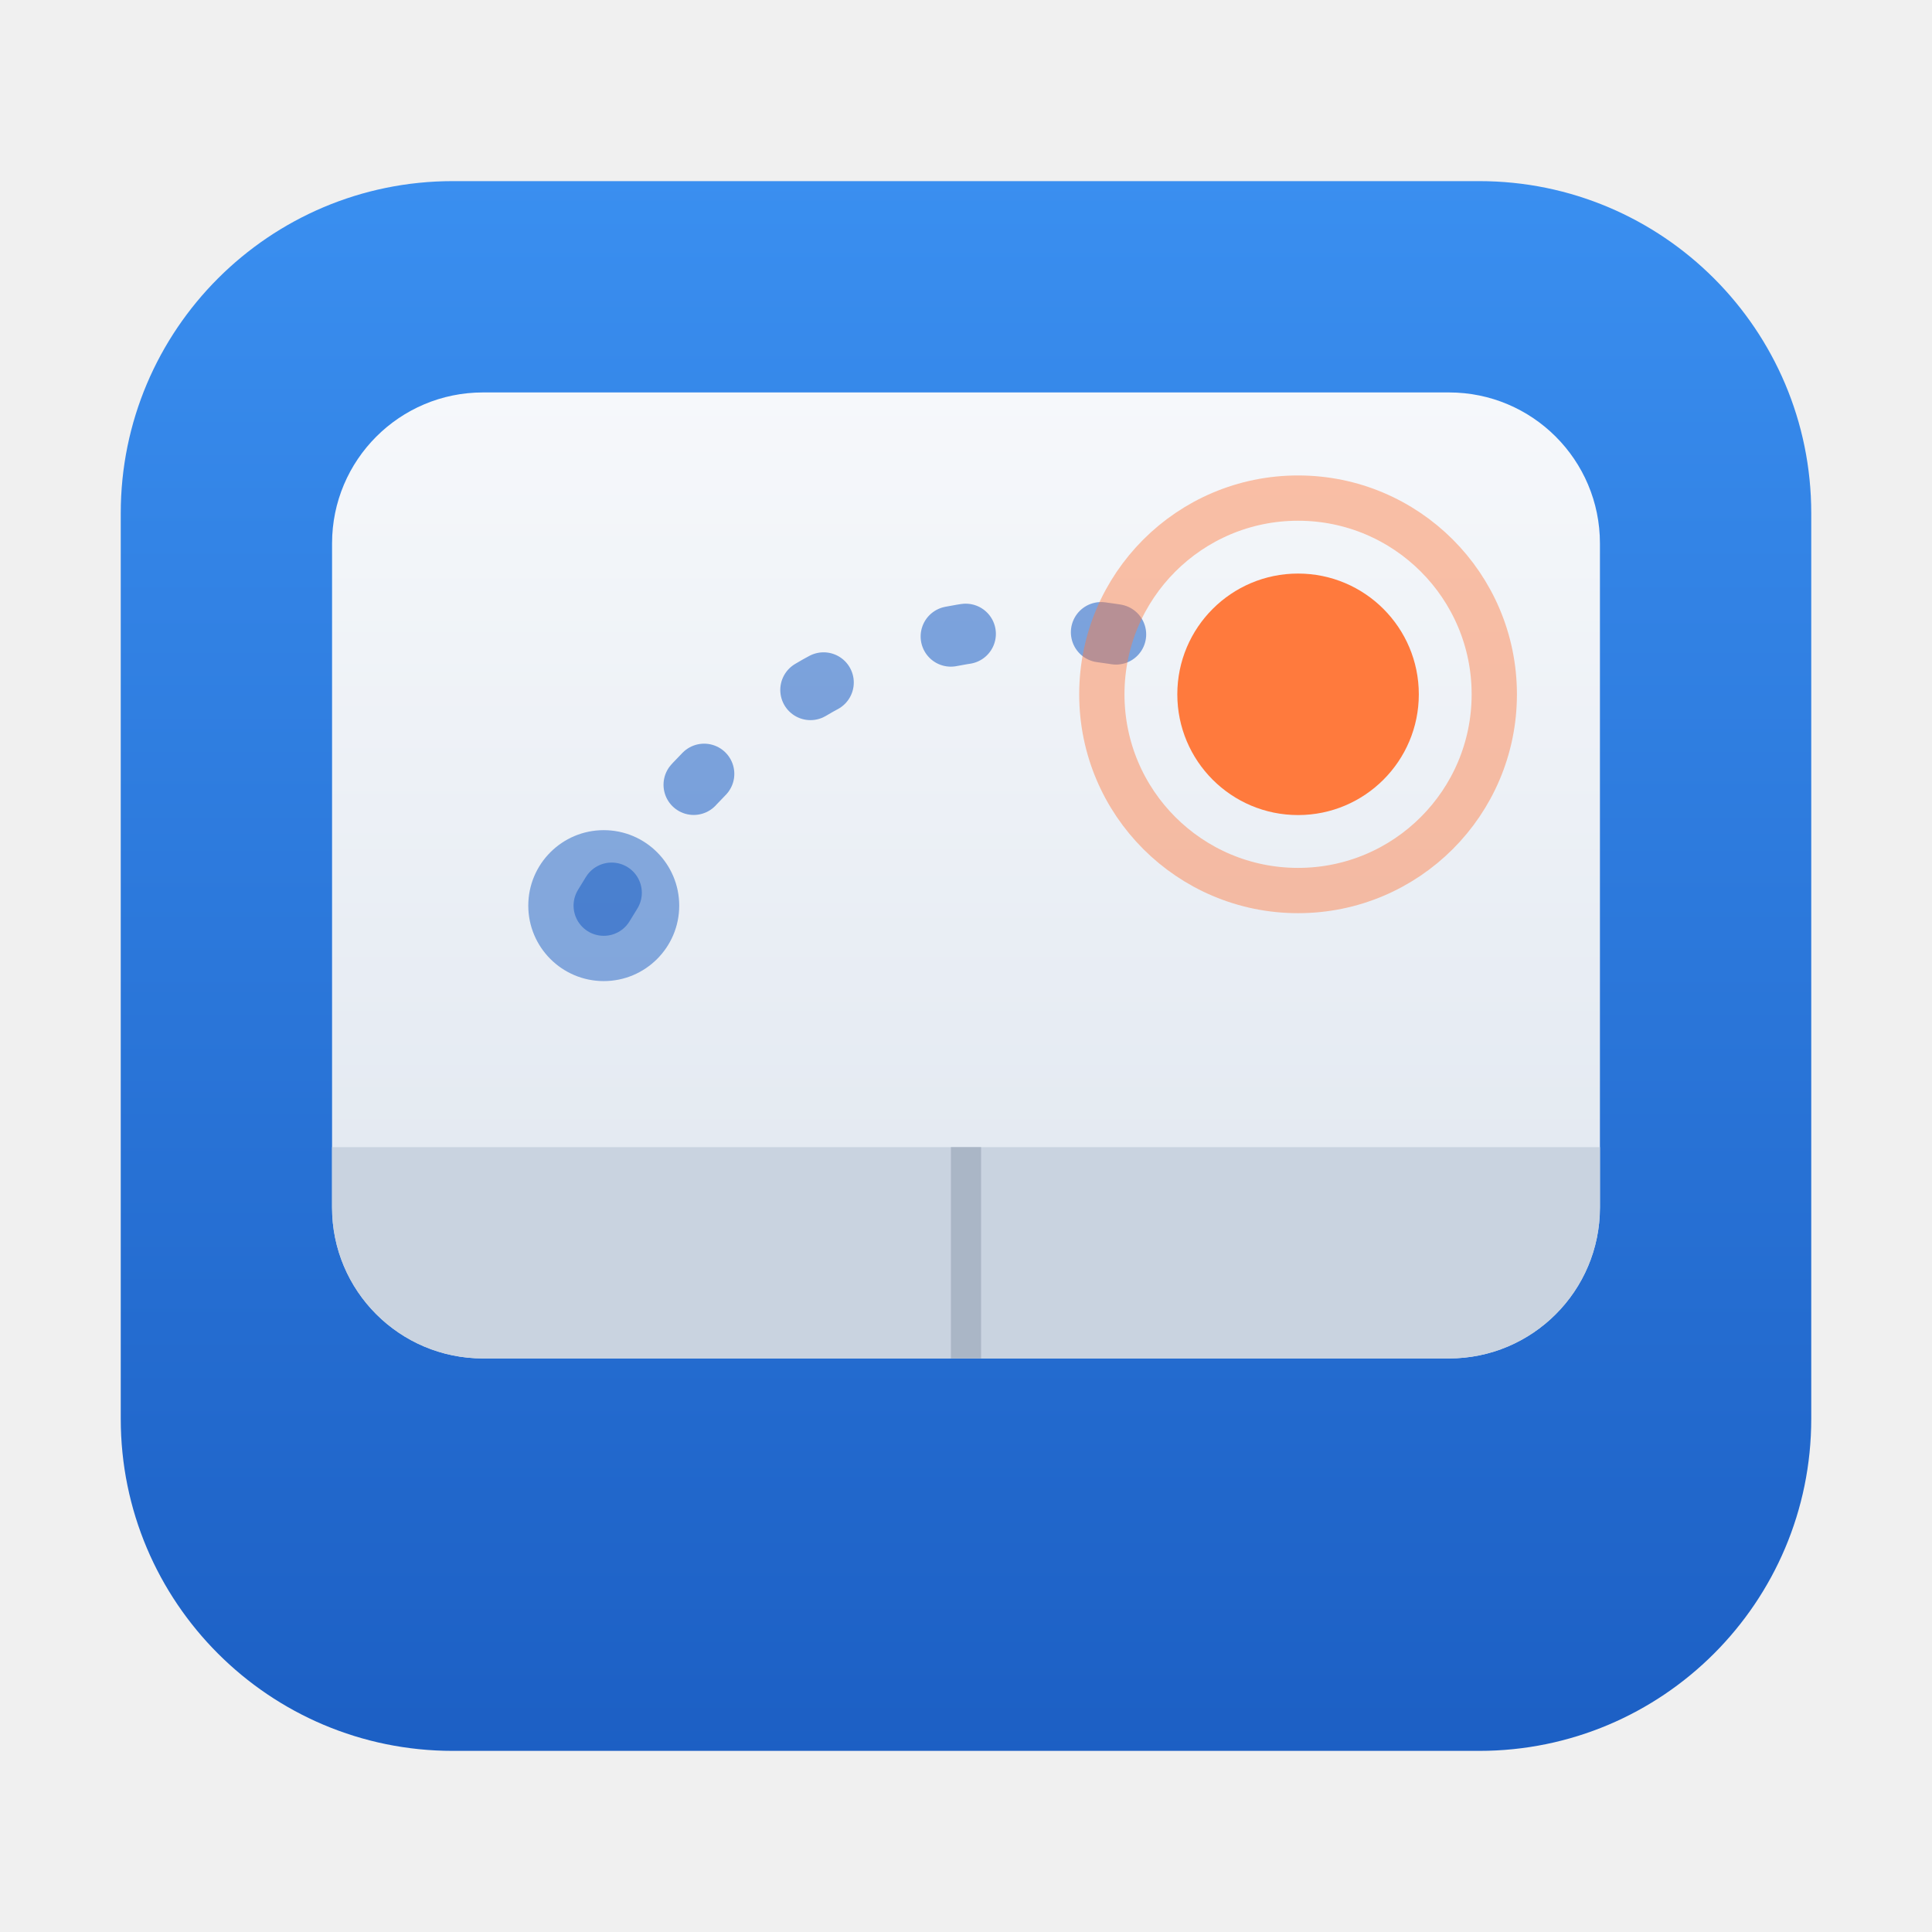
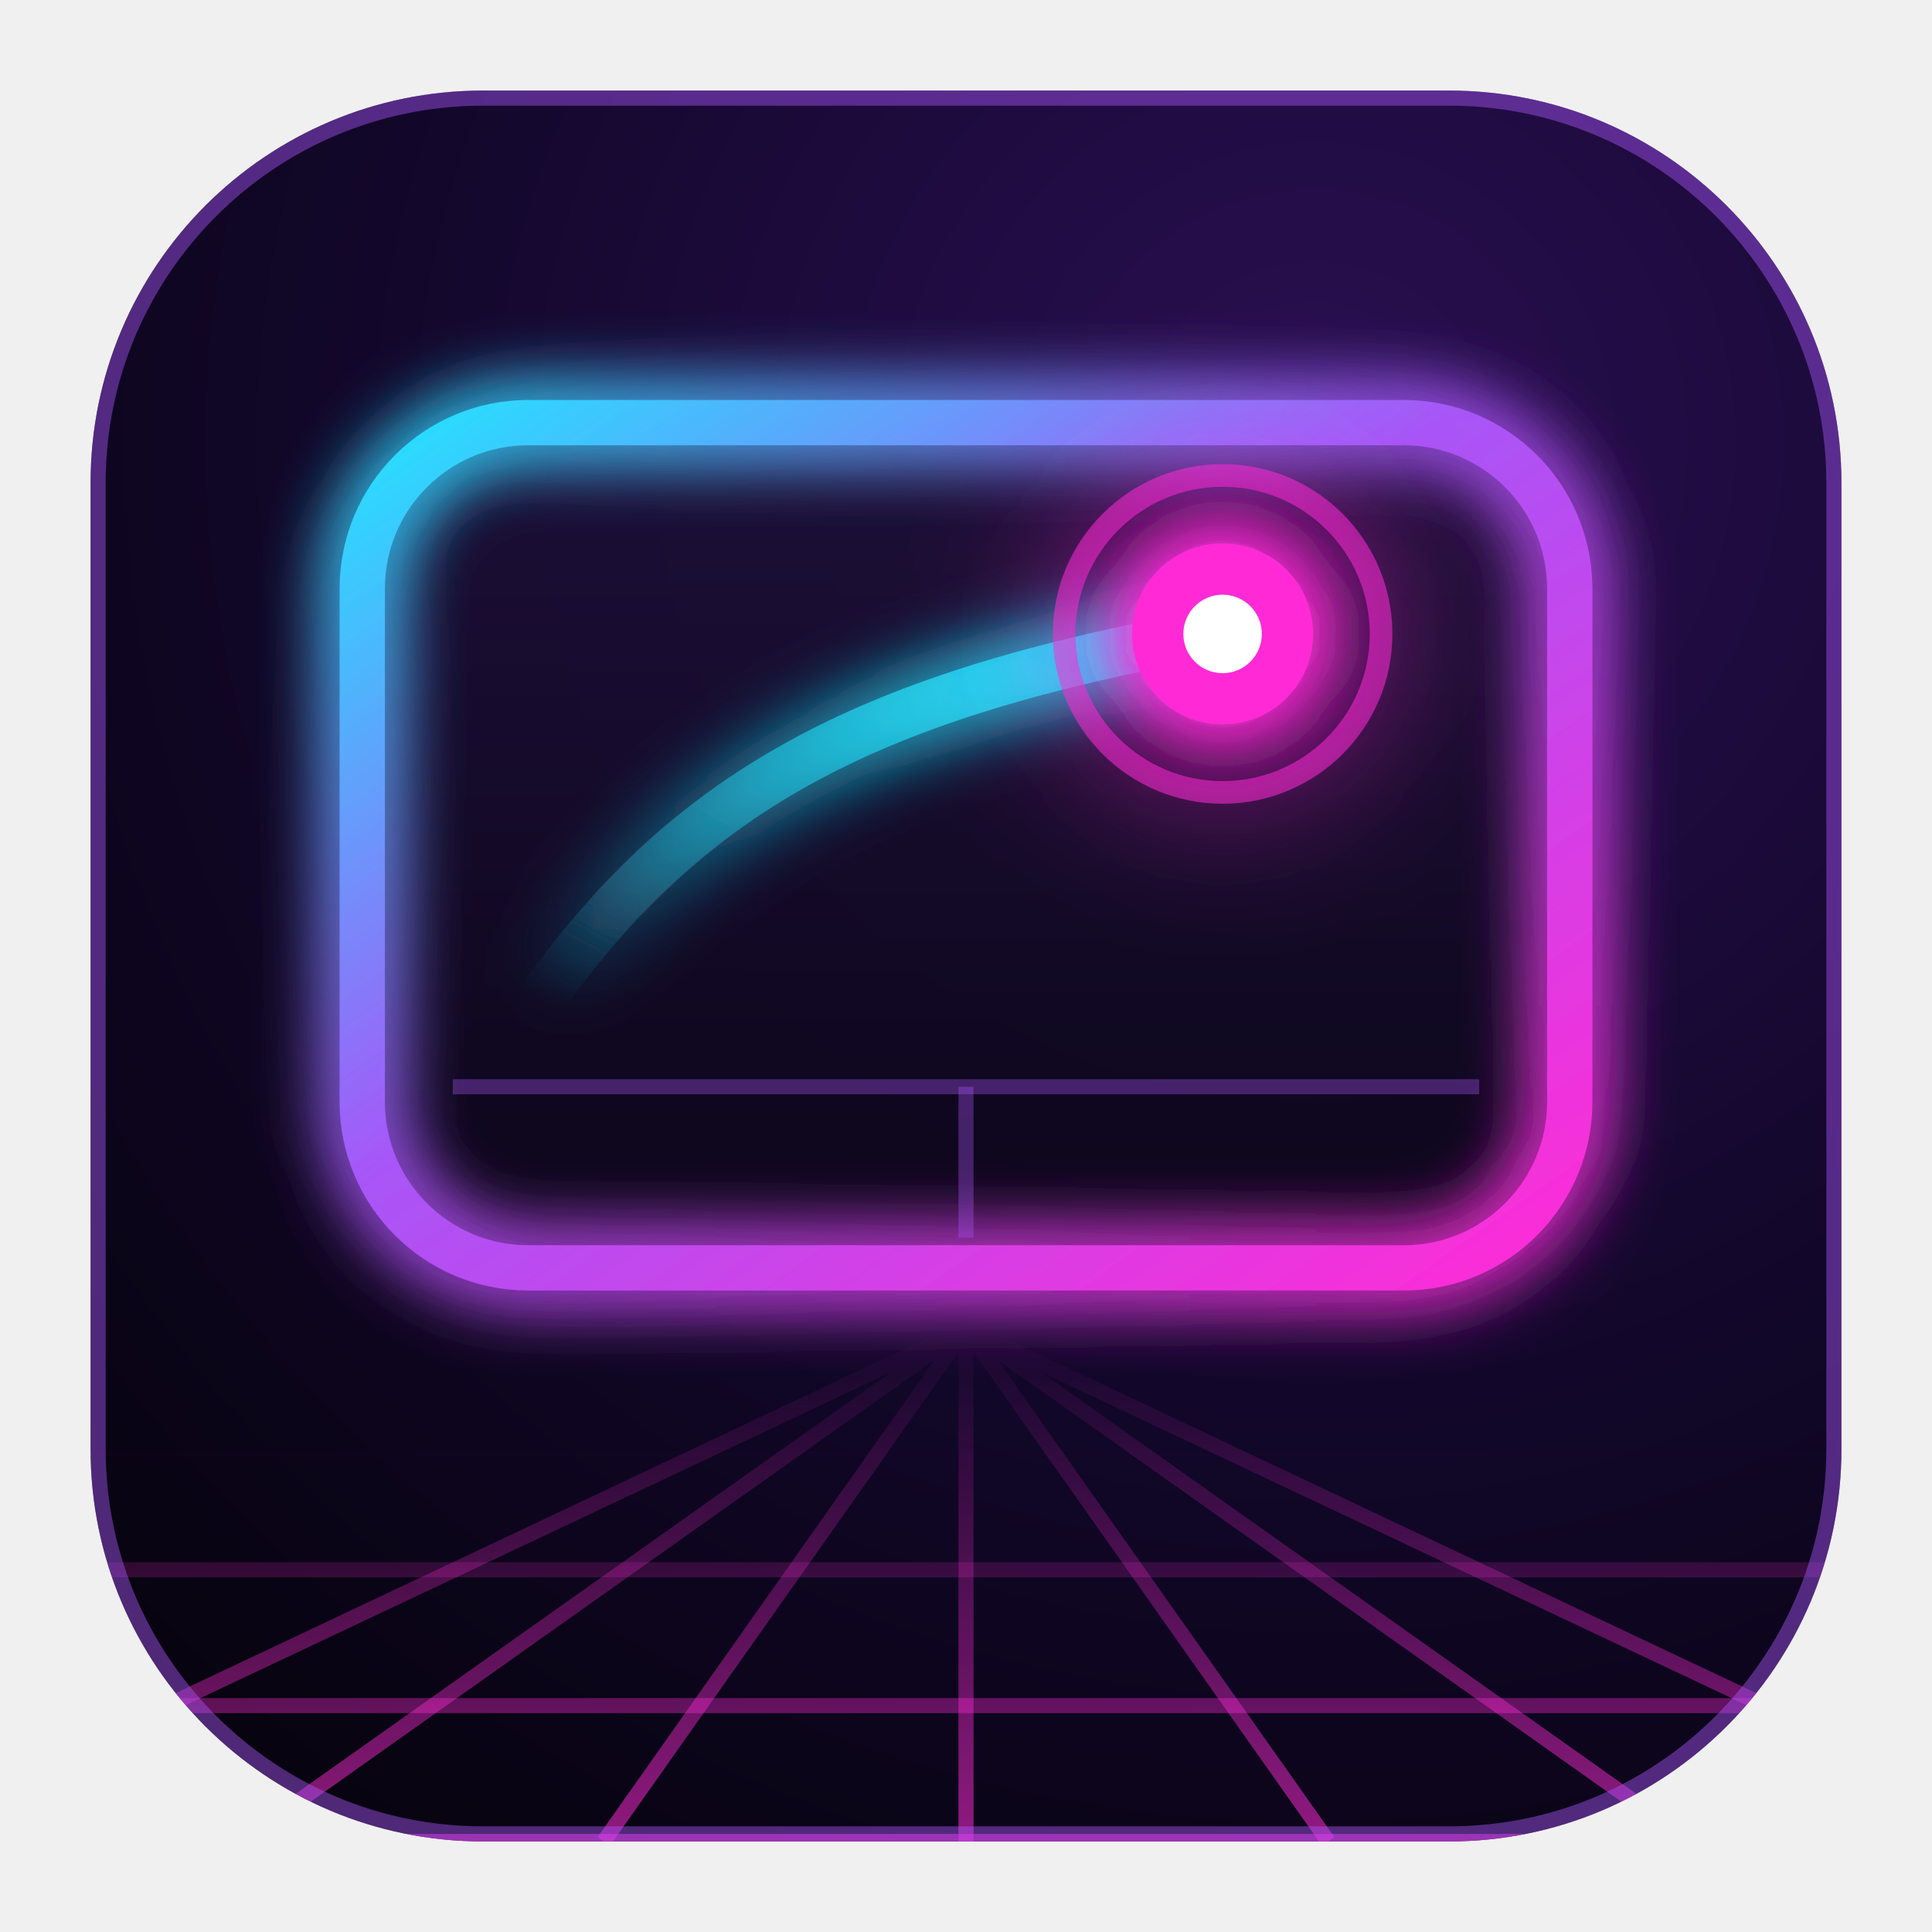
<svg xmlns="http://www.w3.org/2000/svg" width="128" height="128" viewBox="0 0 128 128">
  <defs>
-     <linearGradient id="bg" x1="0" y1="0" x2="0" y2="1">
-       <stop offset="0" stop-color="#3a8ff0" />
-       <stop offset="1" stop-color="#1c5fc4" />
+     <radialGradient id="bg" cx="0.7" cy="0.2" r="1.0">
+       <stop offset="0" stop-color="#2a0f52" />
+       <stop offset="0.55" stop-color="#12072a" />
+       <stop offset="1" stop-color="#06030d" />
+     </radialGradient>
+     <linearGradient id="rim" x1="0" y1="0" x2="1" y2="1">
+       <stop offset="0" stop-color="#22e4ff" />
+       <stop offset="0.45" stop-color="#a855f7" />
+       <stop offset="1" stop-color="#ff2bd6" />
    </linearGradient>
    <linearGradient id="pad" x1="0" y1="0" x2="0" y2="1">
-       <stop offset="0" stop-color="#f6f8fb" />
-       <stop offset="1" stop-color="#dfe6ef" />
+       <stop offset="0" stop-color="#1d0f38" stop-opacity="0.95" />
+       <stop offset="1" stop-color="#0b0618" stop-opacity="0.95" />
    </linearGradient>
+     <linearGradient id="trail" x1="0" y1="1" x2="1" y2="0">
+       <stop offset="0" stop-color="#22e4ff" stop-opacity="0" />
+       <stop offset="1" stop-color="#22e4ff" />
+     </linearGradient>
+     <linearGradient id="gridfade" x1="0" y1="0" x2="0" y2="1">
+       <stop offset="0" stop-color="#ff2bd6" stop-opacity="0" />
+       <stop offset="1" stop-color="#ff2bd6" stop-opacity="0.55" />
+     </linearGradient>
+     <filter id="glow" x="-40%" y="-40%" width="180%" height="180%">
+       <feGaussianBlur stdDeviation="2.4" result="b" />
+       <feMerge>
+         <feMergeNode in="b" />
+         <feMergeNode in="b" />
+         <feMergeNode in="SourceGraphic" />
+       </feMerge>
+     </filter>
+     <filter id="soft" x="-50%" y="-50%" width="200%" height="200%">
+       <feGaussianBlur stdDeviation="5" />
+     </filter>
+     <clipPath id="tile">
+       <rect x="6" y="6" width="116" height="116" rx="26" />
+     </clipPath>
  </defs>
-   <rect x="8" y="12" width="112" height="104" rx="22" fill="url(#bg)" />
-   <rect x="22" y="26" width="84" height="64" rx="10" fill="url(#pad)" />
-   <path d="M22 76h84v4a10 10 0 0 1-10 10H32a10 10 0 0 1-10-10z" fill="#c9d3e0" />
-   <path d="M64 76v14" stroke="#aab6c6" stroke-width="2" />
-   <path d="M40 60 C 52 40, 70 38, 86 46" fill="none" stroke="#1c5fc4" stroke-width="4" stroke-linecap="round" stroke-dasharray="1 9" opacity=".55" />
-   <circle cx="86" cy="46" r="8" fill="#ff7a3d" />
-   <circle cx="86" cy="46" r="13" fill="none" stroke="#ff7a3d" stroke-width="3" opacity=".45" />
-   <circle cx="40" cy="60" r="5" fill="#1c5fc4" opacity=".5" />
+   <rect x="6" y="6" width="116" height="116" rx="26" fill="url(#bg)" />
+   <g clip-path="url(#tile)" stroke="url(#gridfade)" stroke-width="1" fill="none">
+     <path d="M6 96H122M6 104H122M6 113H122M6 122H122" />
+     <path d="M64 88L64 122M64 88L40 122M64 88L16 122M64 88L-8 122M64 88L88 122M64 88L112 122M64 88L136 122" />
+   </g>
+   <rect x="24" y="28" width="80" height="56" rx="11" fill="url(#pad)" />
+   <rect x="24" y="28" width="80" height="56" rx="11" fill="none" stroke="url(#rim)" stroke-width="3" filter="url(#glow)" />
+   <path d="M30 72H98" stroke="#a855f7" stroke-opacity="0.35" stroke-width="1" />
+   <path d="M64 72V82" stroke="#a855f7" stroke-opacity="0.35" stroke-width="1" />
+   <path d="M36 66 C 46 52, 58 46, 80 42" fill="none" stroke="url(#trail)" stroke-width="3.2" stroke-linecap="round" filter="url(#glow)" />
+   <circle cx="81" cy="42" r="11" fill="#ff2bd6" opacity="0.45" filter="url(#soft)" />
+   <circle cx="81" cy="42" r="10.5" fill="none" stroke="#ff2bd6" stroke-width="1.5" opacity="0.55" />
+   <circle cx="81" cy="42" r="6" fill="#ff2bd6" filter="url(#glow)" />
+   <circle cx="81" cy="42" r="2.6" fill="#ffffff" />
+   <rect x="6.5" y="6.5" width="115" height="115" rx="25.5" fill="none" stroke="#a855f7" stroke-opacity="0.45" />
</svg>
